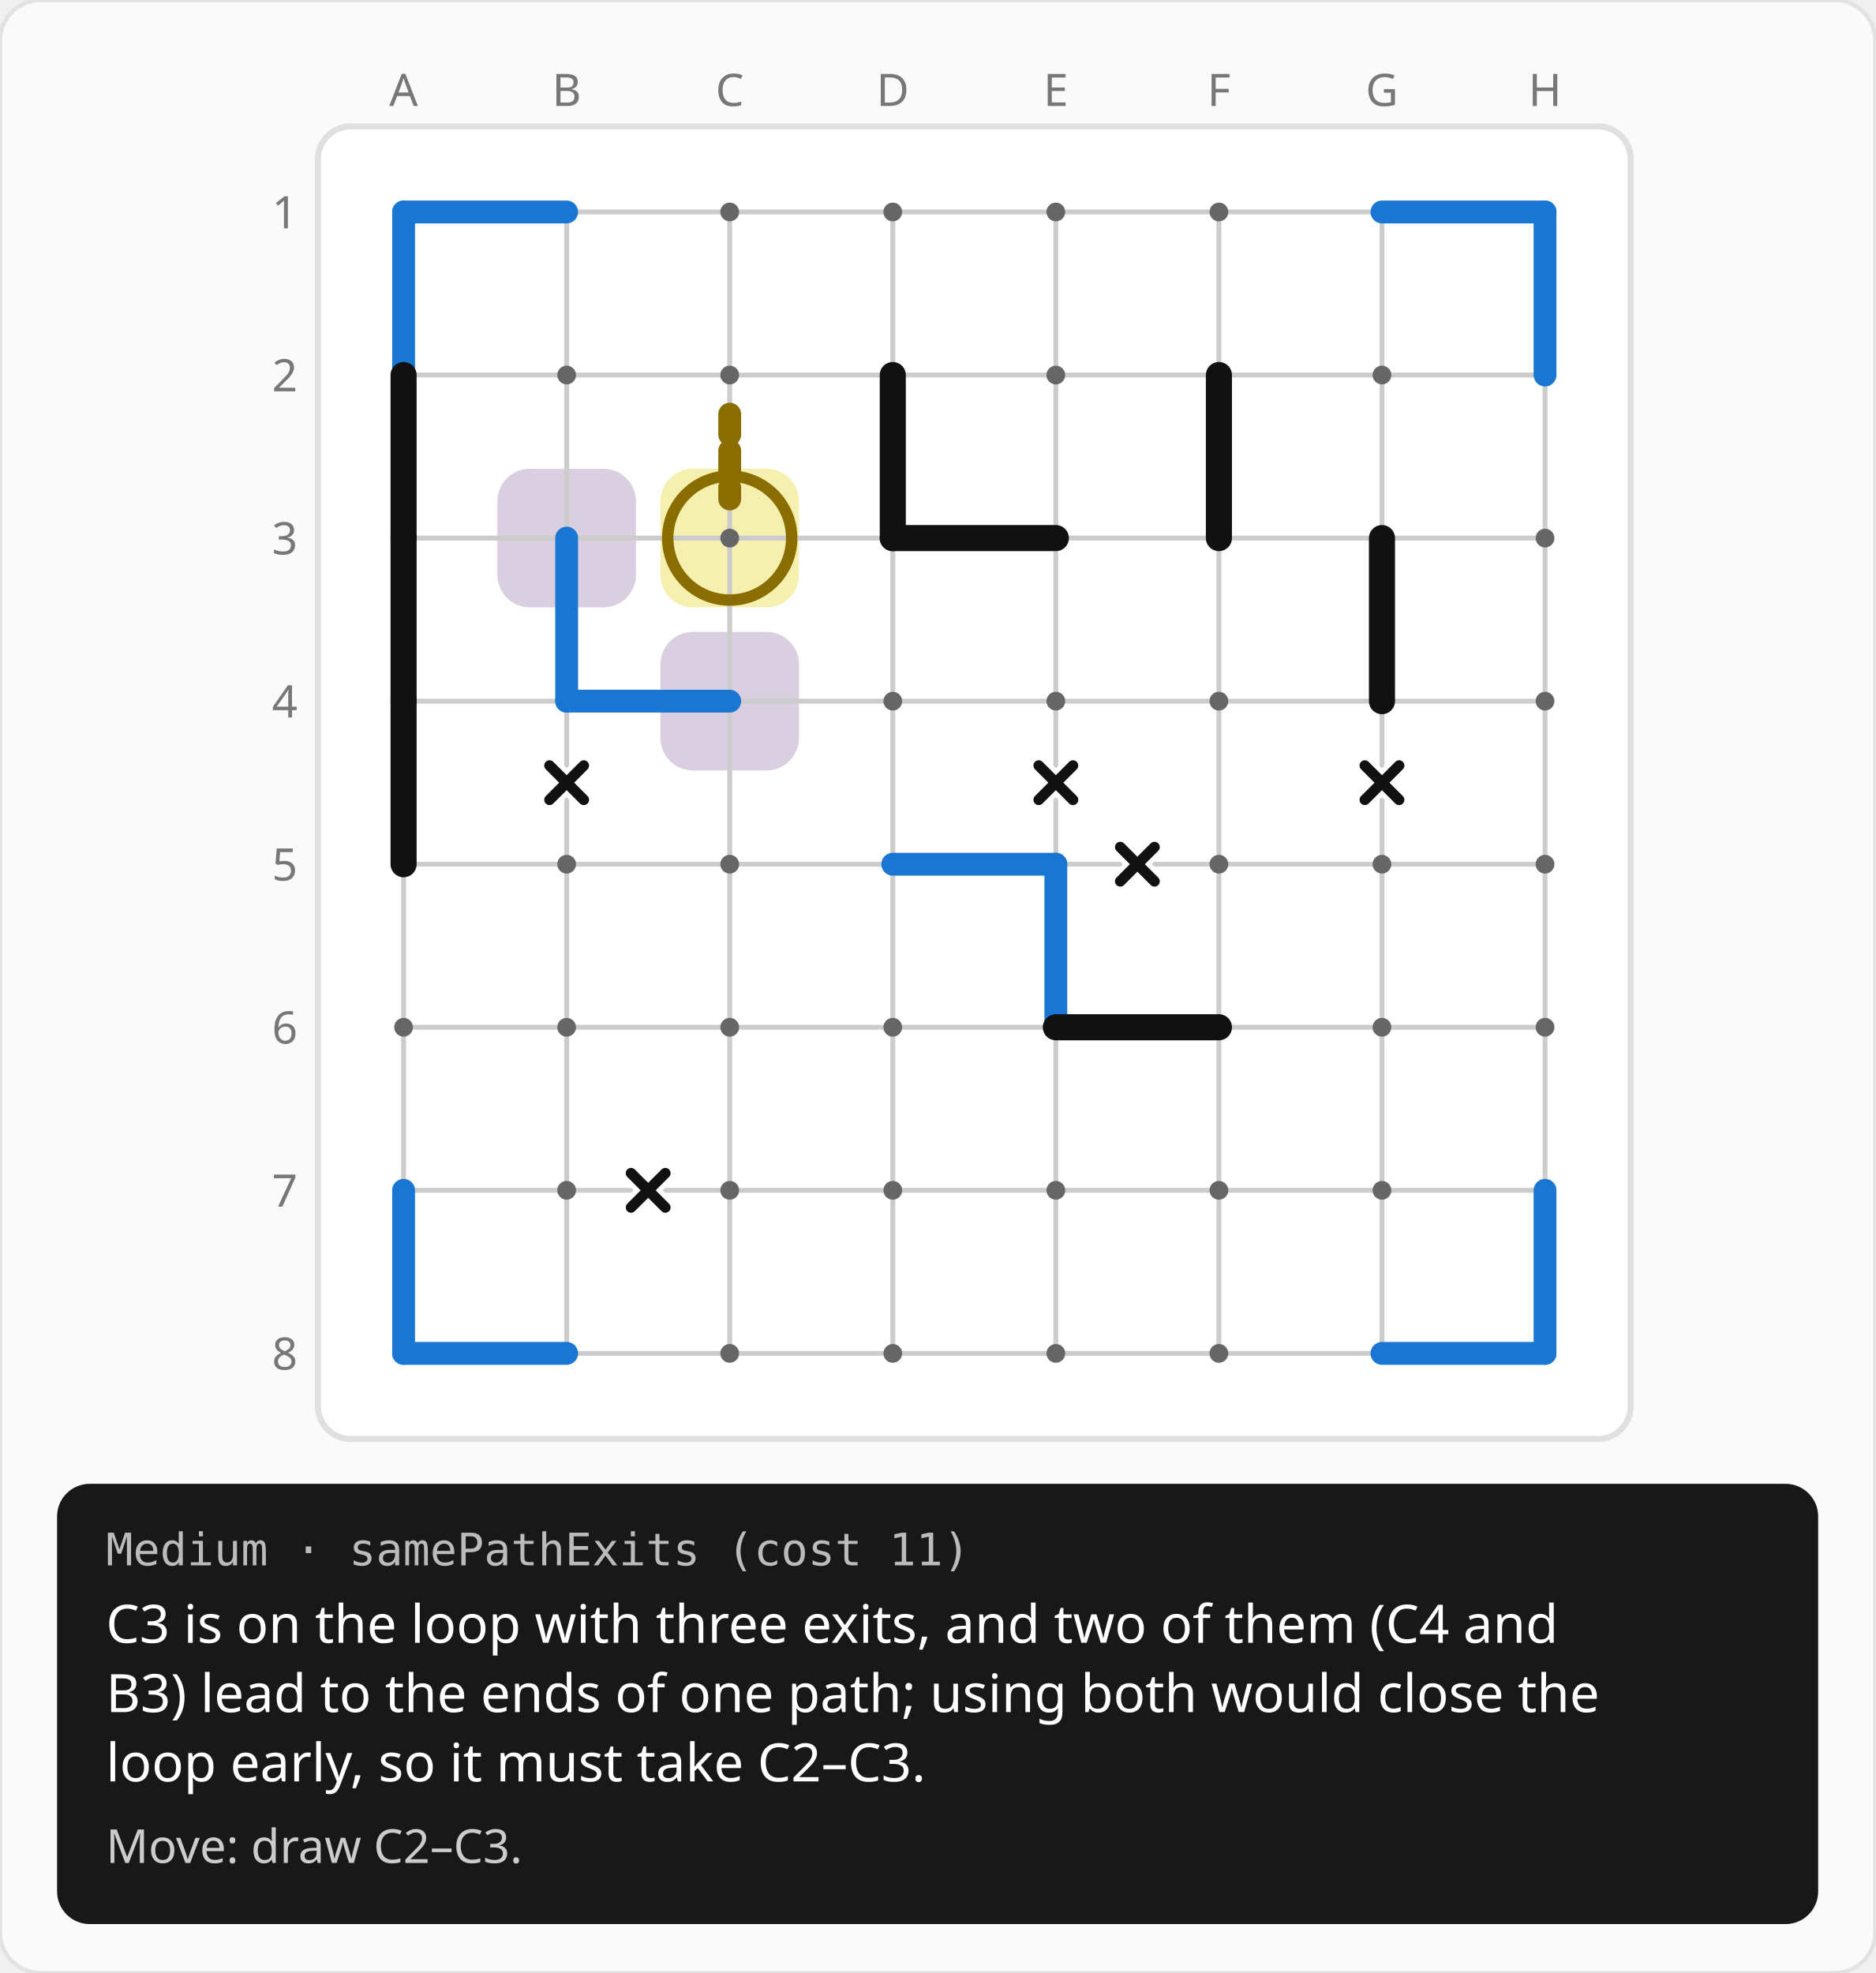
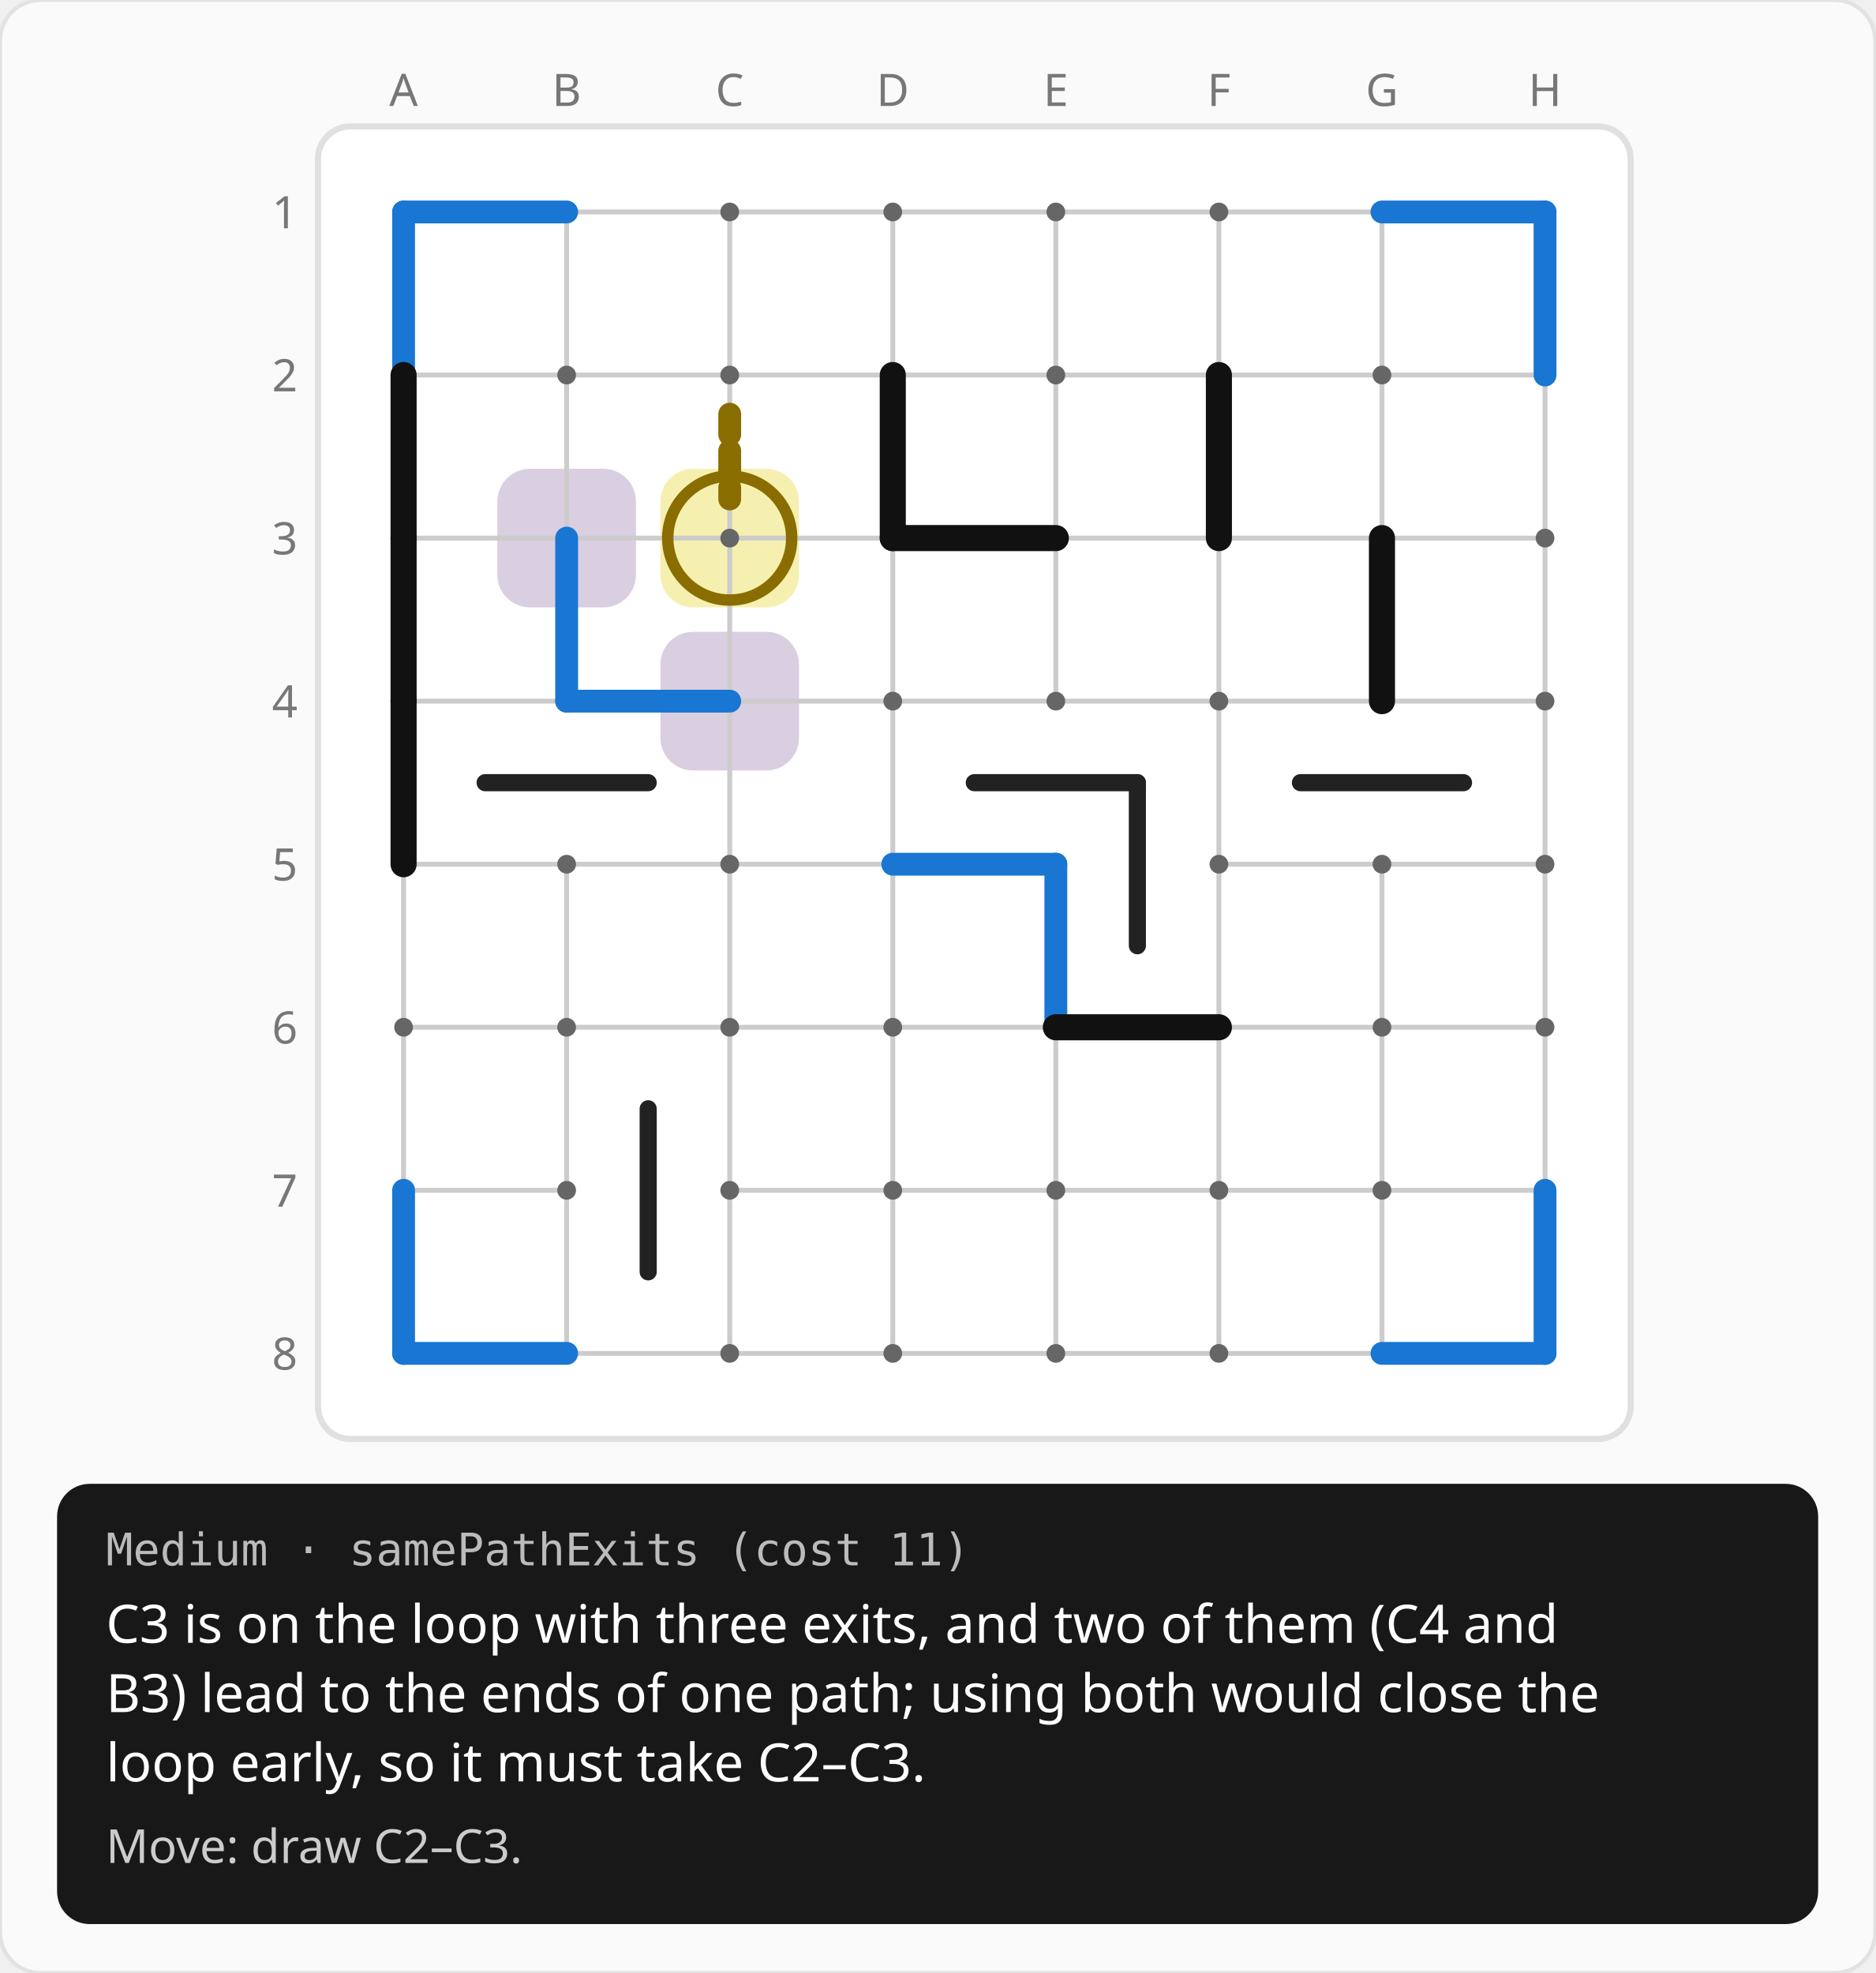
<svg xmlns="http://www.w3.org/2000/svg" width="460" height="484" viewBox="0 0 460 484">
  <rect width="460" height="484" rx="10" fill="#fafafa" stroke="#e2e2e2" />
  <defs>
    <pattern id="hatch" width="8" height="8" patternUnits="userSpaceOnUse" patternTransform="rotate(45)">
      <line x1="0" y1="0" x2="0" y2="8" stroke="#d55e00" stroke-width="3" opacity="0.55" />
    </pattern>
  </defs>
  <g transform="translate(59 12)">
    <text x="40" y="14" fill="#777777" font-size="11" font-family="system-ui, sans-serif" text-anchor="middle">A</text>
    <text x="80" y="14" fill="#777777" font-size="11" font-family="system-ui, sans-serif" text-anchor="middle">B</text>
    <text x="120" y="14" fill="#777777" font-size="11" font-family="system-ui, sans-serif" text-anchor="middle">C</text>
    <text x="160" y="14" fill="#777777" font-size="11" font-family="system-ui, sans-serif" text-anchor="middle">D</text>
    <text x="200" y="14" fill="#777777" font-size="11" font-family="system-ui, sans-serif" text-anchor="middle">E</text>
    <text x="240" y="14" fill="#777777" font-size="11" font-family="system-ui, sans-serif" text-anchor="middle">F</text>
    <text x="280" y="14" fill="#777777" font-size="11" font-family="system-ui, sans-serif" text-anchor="middle">G</text>
    <text x="320" y="14" fill="#777777" font-size="11" font-family="system-ui, sans-serif" text-anchor="middle">H</text>
    <text x="14" y="44" fill="#777777" font-size="11" font-family="system-ui, sans-serif" text-anchor="end">1</text>
    <text x="14" y="84" fill="#777777" font-size="11" font-family="system-ui, sans-serif" text-anchor="end">2</text>
    <text x="14" y="124" fill="#777777" font-size="11" font-family="system-ui, sans-serif" text-anchor="end">3</text>
    <text x="14" y="164" fill="#777777" font-size="11" font-family="system-ui, sans-serif" text-anchor="end">4</text>
    <text x="14" y="204" fill="#777777" font-size="11" font-family="system-ui, sans-serif" text-anchor="end">5</text>
    <text x="14" y="244" fill="#777777" font-size="11" font-family="system-ui, sans-serif" text-anchor="end">6</text>
    <text x="14" y="284" fill="#777777" font-size="11" font-family="system-ui, sans-serif" text-anchor="end">7</text>
    <text x="14" y="324" fill="#777777" font-size="11" font-family="system-ui, sans-serif" text-anchor="end">8</text>
    <g transform="translate(18 18)">
      <rect x="1" y="1" width="322" height="322" rx="8" fill="#ffffff" stroke="#e0e0e0" stroke-width="1.5" />
      <rect x="85" y="125" width="34" height="34" rx="8" fill="rgba(122,81,149,0.28)" />
      <rect x="45" y="85" width="34" height="34" rx="8" fill="rgba(122,81,149,0.28)" />
      <rect x="85" y="85" width="34" height="34" rx="8" fill="rgba(244,236,156,0.8)" />
-       <line x1="22" y1="22" x2="302" y2="22" stroke="#cccccc" stroke-width="1.2" />
-       <line x1="22" y1="62" x2="302" y2="62" stroke="#cccccc" stroke-width="1.2" />
-       <line x1="22" y1="102" x2="302" y2="102" stroke="#cccccc" stroke-width="1.2" />
-       <line x1="22" y1="142" x2="302" y2="142" stroke="#cccccc" stroke-width="1.2" />
-       <line x1="22" y1="182" x2="302" y2="182" stroke="#cccccc" stroke-width="1.2" />
-       <line x1="22" y1="222" x2="302" y2="222" stroke="#cccccc" stroke-width="1.2" />
-       <line x1="22" y1="262" x2="302" y2="262" stroke="#cccccc" stroke-width="1.2" />
-       <line x1="22" y1="302" x2="302" y2="302" stroke="#cccccc" stroke-width="1.2" />
-       <line x1="22" y1="22" x2="22" y2="302" stroke="#cccccc" stroke-width="1.2" />
-       <line x1="62" y1="22" x2="62" y2="302" stroke="#cccccc" stroke-width="1.2" />
-       <line x1="102" y1="22" x2="102" y2="302" stroke="#cccccc" stroke-width="1.2" />
-       <line x1="142" y1="22" x2="142" y2="302" stroke="#cccccc" stroke-width="1.2" />
-       <line x1="182" y1="22" x2="182" y2="302" stroke="#cccccc" stroke-width="1.2" />
-       <line x1="222" y1="22" x2="222" y2="302" stroke="#cccccc" stroke-width="1.2" />
-       <line x1="262" y1="22" x2="262" y2="302" stroke="#cccccc" stroke-width="1.2" />
-       <line x1="302" y1="22" x2="302" y2="302" stroke="#cccccc" stroke-width="1.2" />
+       <line x1="22" y1="22" x2="62" y2="22" stroke="#cccccc" stroke-width="1.2" />
+       <line x1="22" y1="22" x2="22" y2="62" stroke="#cccccc" stroke-width="1.2" />
+       <line x1="62" y1="22" x2="102" y2="22" stroke="#cccccc" stroke-width="1.2" />
+       <line x1="62" y1="22" x2="62" y2="62" stroke="#cccccc" stroke-width="1.2" />
+       <line x1="102" y1="22" x2="142" y2="22" stroke="#cccccc" stroke-width="1.2" />
+       <line x1="102" y1="22" x2="102" y2="62" stroke="#cccccc" stroke-width="1.2" />
+       <line x1="142" y1="22" x2="182" y2="22" stroke="#cccccc" stroke-width="1.2" />
+       <line x1="142" y1="22" x2="142" y2="62" stroke="#cccccc" stroke-width="1.2" />
+       <line x1="182" y1="22" x2="222" y2="22" stroke="#cccccc" stroke-width="1.2" />
+       <line x1="182" y1="22" x2="182" y2="62" stroke="#cccccc" stroke-width="1.2" />
+       <line x1="222" y1="22" x2="262" y2="22" stroke="#cccccc" stroke-width="1.2" />
+       <line x1="222" y1="22" x2="222" y2="62" stroke="#cccccc" stroke-width="1.2" />
+       <line x1="262" y1="22" x2="302" y2="22" stroke="#cccccc" stroke-width="1.2" />
+       <line x1="262" y1="22" x2="262" y2="62" stroke="#cccccc" stroke-width="1.2" />
+       <line x1="302" y1="22" x2="302" y2="62" stroke="#cccccc" stroke-width="1.2" />
+       <line x1="22" y1="62" x2="62" y2="62" stroke="#cccccc" stroke-width="1.2" />
+       <line x1="22" y1="62" x2="22" y2="102" stroke="#cccccc" stroke-width="1.2" />
+       <line x1="62" y1="62" x2="102" y2="62" stroke="#cccccc" stroke-width="1.2" />
+       <line x1="62" y1="62" x2="62" y2="102" stroke="#cccccc" stroke-width="1.2" />
+       <line x1="102" y1="62" x2="142" y2="62" stroke="#cccccc" stroke-width="1.2" />
+       <line x1="102" y1="62" x2="102" y2="102" stroke="#cccccc" stroke-width="1.2" />
+       <line x1="142" y1="62" x2="182" y2="62" stroke="#cccccc" stroke-width="1.2" />
+       <line x1="142" y1="62" x2="142" y2="102" stroke="#cccccc" stroke-width="1.2" />
+       <line x1="182" y1="62" x2="222" y2="62" stroke="#cccccc" stroke-width="1.2" />
+       <line x1="182" y1="62" x2="182" y2="102" stroke="#cccccc" stroke-width="1.2" />
+       <line x1="222" y1="62" x2="262" y2="62" stroke="#cccccc" stroke-width="1.2" />
+       <line x1="222" y1="62" x2="222" y2="102" stroke="#cccccc" stroke-width="1.2" />
+       <line x1="262" y1="62" x2="302" y2="62" stroke="#cccccc" stroke-width="1.2" />
+       <line x1="262" y1="62" x2="262" y2="102" stroke="#cccccc" stroke-width="1.2" />
+       <line x1="302" y1="62" x2="302" y2="102" stroke="#cccccc" stroke-width="1.2" />
+       <line x1="22" y1="102" x2="62" y2="102" stroke="#cccccc" stroke-width="1.2" />
+       <line x1="22" y1="102" x2="22" y2="142" stroke="#cccccc" stroke-width="1.2" />
+       <line x1="62" y1="102" x2="102" y2="102" stroke="#cccccc" stroke-width="1.2" />
+       <line x1="62" y1="102" x2="62" y2="142" stroke="#cccccc" stroke-width="1.2" />
+       <line x1="102" y1="102" x2="142" y2="102" stroke="#cccccc" stroke-width="1.2" />
+       <line x1="102" y1="102" x2="102" y2="142" stroke="#cccccc" stroke-width="1.2" />
+       <line x1="142" y1="102" x2="182" y2="102" stroke="#cccccc" stroke-width="1.2" />
+       <line x1="142" y1="102" x2="142" y2="142" stroke="#cccccc" stroke-width="1.2" />
+       <line x1="182" y1="102" x2="222" y2="102" stroke="#cccccc" stroke-width="1.2" />
+       <line x1="182" y1="102" x2="182" y2="142" stroke="#cccccc" stroke-width="1.2" />
+       <line x1="222" y1="102" x2="262" y2="102" stroke="#cccccc" stroke-width="1.2" />
+       <line x1="222" y1="102" x2="222" y2="142" stroke="#cccccc" stroke-width="1.2" />
+       <line x1="262" y1="102" x2="302" y2="102" stroke="#cccccc" stroke-width="1.2" />
+       <line x1="262" y1="102" x2="262" y2="142" stroke="#cccccc" stroke-width="1.2" />
+       <line x1="302" y1="102" x2="302" y2="142" stroke="#cccccc" stroke-width="1.2" />
+       <line x1="22" y1="142" x2="62" y2="142" stroke="#cccccc" stroke-width="1.2" />
+       <line x1="22" y1="142" x2="22" y2="182" stroke="#cccccc" stroke-width="1.2" />
+       <line x1="62" y1="142" x2="102" y2="142" stroke="#cccccc" stroke-width="1.2" />
+       <line x1="102" y1="142" x2="142" y2="142" stroke="#cccccc" stroke-width="1.2" />
+       <line x1="102" y1="142" x2="102" y2="182" stroke="#cccccc" stroke-width="1.2" />
+       <line x1="142" y1="142" x2="182" y2="142" stroke="#cccccc" stroke-width="1.2" />
+       <line x1="142" y1="142" x2="142" y2="182" stroke="#cccccc" stroke-width="1.2" />
+       <line x1="182" y1="142" x2="222" y2="142" stroke="#cccccc" stroke-width="1.2" />
+       <line x1="222" y1="142" x2="262" y2="142" stroke="#cccccc" stroke-width="1.2" />
+       <line x1="222" y1="142" x2="222" y2="182" stroke="#cccccc" stroke-width="1.2" />
+       <line x1="262" y1="142" x2="302" y2="142" stroke="#cccccc" stroke-width="1.2" />
+       <line x1="302" y1="142" x2="302" y2="182" stroke="#cccccc" stroke-width="1.2" />
+       <line x1="22" y1="182" x2="62" y2="182" stroke="#cccccc" stroke-width="1.2" />
+       <line x1="22" y1="182" x2="22" y2="222" stroke="#cccccc" stroke-width="1.2" />
+       <line x1="62" y1="182" x2="102" y2="182" stroke="#cccccc" stroke-width="1.2" />
+       <line x1="62" y1="182" x2="62" y2="222" stroke="#cccccc" stroke-width="1.2" />
+       <line x1="102" y1="182" x2="142" y2="182" stroke="#cccccc" stroke-width="1.2" />
+       <line x1="102" y1="182" x2="102" y2="222" stroke="#cccccc" stroke-width="1.2" />
+       <line x1="142" y1="182" x2="182" y2="182" stroke="#cccccc" stroke-width="1.2" />
+       <line x1="142" y1="182" x2="142" y2="222" stroke="#cccccc" stroke-width="1.2" />
+       <line x1="182" y1="182" x2="182" y2="222" stroke="#cccccc" stroke-width="1.2" />
+       <line x1="222" y1="182" x2="262" y2="182" stroke="#cccccc" stroke-width="1.2" />
+       <line x1="222" y1="182" x2="222" y2="222" stroke="#cccccc" stroke-width="1.2" />
+       <line x1="262" y1="182" x2="302" y2="182" stroke="#cccccc" stroke-width="1.2" />
+       <line x1="262" y1="182" x2="262" y2="222" stroke="#cccccc" stroke-width="1.2" />
+       <line x1="302" y1="182" x2="302" y2="222" stroke="#cccccc" stroke-width="1.2" />
+       <line x1="22" y1="222" x2="62" y2="222" stroke="#cccccc" stroke-width="1.2" />
+       <line x1="22" y1="222" x2="22" y2="262" stroke="#cccccc" stroke-width="1.2" />
+       <line x1="62" y1="222" x2="102" y2="222" stroke="#cccccc" stroke-width="1.2" />
+       <line x1="62" y1="222" x2="62" y2="262" stroke="#cccccc" stroke-width="1.2" />
+       <line x1="102" y1="222" x2="142" y2="222" stroke="#cccccc" stroke-width="1.2" />
+       <line x1="102" y1="222" x2="102" y2="262" stroke="#cccccc" stroke-width="1.2" />
+       <line x1="142" y1="222" x2="182" y2="222" stroke="#cccccc" stroke-width="1.2" />
+       <line x1="142" y1="222" x2="142" y2="262" stroke="#cccccc" stroke-width="1.2" />
+       <line x1="182" y1="222" x2="222" y2="222" stroke="#cccccc" stroke-width="1.2" />
+       <line x1="182" y1="222" x2="182" y2="262" stroke="#cccccc" stroke-width="1.2" />
+       <line x1="222" y1="222" x2="262" y2="222" stroke="#cccccc" stroke-width="1.2" />
+       <line x1="222" y1="222" x2="222" y2="262" stroke="#cccccc" stroke-width="1.2" />
+       <line x1="262" y1="222" x2="302" y2="222" stroke="#cccccc" stroke-width="1.2" />
+       <line x1="262" y1="222" x2="262" y2="262" stroke="#cccccc" stroke-width="1.2" />
+       <line x1="302" y1="222" x2="302" y2="262" stroke="#cccccc" stroke-width="1.2" />
+       <line x1="22" y1="262" x2="62" y2="262" stroke="#cccccc" stroke-width="1.2" />
+       <line x1="22" y1="262" x2="22" y2="302" stroke="#cccccc" stroke-width="1.2" />
+       <line x1="62" y1="262" x2="62" y2="302" stroke="#cccccc" stroke-width="1.2" />
+       <line x1="102" y1="262" x2="142" y2="262" stroke="#cccccc" stroke-width="1.2" />
+       <line x1="102" y1="262" x2="102" y2="302" stroke="#cccccc" stroke-width="1.2" />
+       <line x1="142" y1="262" x2="182" y2="262" stroke="#cccccc" stroke-width="1.2" />
+       <line x1="142" y1="262" x2="142" y2="302" stroke="#cccccc" stroke-width="1.2" />
+       <line x1="182" y1="262" x2="222" y2="262" stroke="#cccccc" stroke-width="1.2" />
+       <line x1="182" y1="262" x2="182" y2="302" stroke="#cccccc" stroke-width="1.2" />
+       <line x1="222" y1="262" x2="262" y2="262" stroke="#cccccc" stroke-width="1.2" />
+       <line x1="222" y1="262" x2="222" y2="302" stroke="#cccccc" stroke-width="1.2" />
+       <line x1="262" y1="262" x2="302" y2="262" stroke="#cccccc" stroke-width="1.2" />
+       <line x1="262" y1="262" x2="262" y2="302" stroke="#cccccc" stroke-width="1.2" />
+       <line x1="302" y1="262" x2="302" y2="302" stroke="#cccccc" stroke-width="1.2" />
+       <line x1="22" y1="302" x2="62" y2="302" stroke="#cccccc" stroke-width="1.2" />
+       <line x1="62" y1="302" x2="102" y2="302" stroke="#cccccc" stroke-width="1.2" />
+       <line x1="102" y1="302" x2="142" y2="302" stroke="#cccccc" stroke-width="1.2" />
+       <line x1="142" y1="302" x2="182" y2="302" stroke="#cccccc" stroke-width="1.2" />
+       <line x1="182" y1="302" x2="222" y2="302" stroke="#cccccc" stroke-width="1.2" />
+       <line x1="222" y1="302" x2="262" y2="302" stroke="#cccccc" stroke-width="1.2" />
+       <line x1="262" y1="302" x2="302" y2="302" stroke="#cccccc" stroke-width="1.2" />
      <circle cx="22" cy="22" r="2.3" fill="#666666" />
      <circle cx="62" cy="22" r="2.3" fill="#666666" />
      <circle cx="102" cy="22" r="2.3" fill="#666666" />
      <circle cx="142" cy="22" r="2.3" fill="#666666" />
      <circle cx="182" cy="22" r="2.3" fill="#666666" />
      <circle cx="222" cy="22" r="2.3" fill="#666666" />
      <circle cx="262" cy="22" r="2.3" fill="#666666" />
      <circle cx="302" cy="22" r="2.3" fill="#666666" />
      <circle cx="22" cy="62" r="2.3" fill="#666666" />
      <circle cx="62" cy="62" r="2.3" fill="#666666" />
      <circle cx="102" cy="62" r="2.3" fill="#666666" />
      <circle cx="142" cy="62" r="2.3" fill="#666666" />
      <circle cx="182" cy="62" r="2.3" fill="#666666" />
      <circle cx="222" cy="62" r="2.3" fill="#666666" />
      <circle cx="262" cy="62" r="2.3" fill="#666666" />
      <circle cx="302" cy="62" r="2.3" fill="#666666" />
      <circle cx="22" cy="102" r="2.3" fill="#666666" />
      <circle cx="62" cy="102" r="2.3" fill="#666666" />
      <circle cx="102" cy="102" r="2.3" fill="#666666" />
      <circle cx="142" cy="102" r="2.3" fill="#666666" />
      <circle cx="182" cy="102" r="2.3" fill="#666666" />
      <circle cx="222" cy="102" r="2.3" fill="#666666" />
      <circle cx="262" cy="102" r="2.3" fill="#666666" />
      <circle cx="302" cy="102" r="2.3" fill="#666666" />
      <circle cx="22" cy="142" r="2.3" fill="#666666" />
      <circle cx="62" cy="142" r="2.3" fill="#666666" />
      <circle cx="102" cy="142" r="2.3" fill="#666666" />
      <circle cx="142" cy="142" r="2.3" fill="#666666" />
      <circle cx="182" cy="142" r="2.3" fill="#666666" />
      <circle cx="222" cy="142" r="2.3" fill="#666666" />
      <circle cx="262" cy="142" r="2.3" fill="#666666" />
      <circle cx="302" cy="142" r="2.3" fill="#666666" />
      <circle cx="22" cy="182" r="2.3" fill="#666666" />
      <circle cx="62" cy="182" r="2.3" fill="#666666" />
      <circle cx="102" cy="182" r="2.3" fill="#666666" />
      <circle cx="142" cy="182" r="2.3" fill="#666666" />
      <circle cx="182" cy="182" r="2.3" fill="#666666" />
      <circle cx="222" cy="182" r="2.3" fill="#666666" />
      <circle cx="262" cy="182" r="2.3" fill="#666666" />
      <circle cx="302" cy="182" r="2.3" fill="#666666" />
      <circle cx="22" cy="222" r="2.3" fill="#666666" />
      <circle cx="62" cy="222" r="2.3" fill="#666666" />
      <circle cx="102" cy="222" r="2.3" fill="#666666" />
      <circle cx="142" cy="222" r="2.3" fill="#666666" />
      <circle cx="182" cy="222" r="2.3" fill="#666666" />
      <circle cx="222" cy="222" r="2.3" fill="#666666" />
      <circle cx="262" cy="222" r="2.3" fill="#666666" />
      <circle cx="302" cy="222" r="2.3" fill="#666666" />
      <circle cx="22" cy="262" r="2.3" fill="#666666" />
      <circle cx="62" cy="262" r="2.3" fill="#666666" />
      <circle cx="102" cy="262" r="2.3" fill="#666666" />
      <circle cx="142" cy="262" r="2.3" fill="#666666" />
      <circle cx="182" cy="262" r="2.3" fill="#666666" />
      <circle cx="222" cy="262" r="2.3" fill="#666666" />
      <circle cx="262" cy="262" r="2.3" fill="#666666" />
      <circle cx="302" cy="262" r="2.3" fill="#666666" />
      <circle cx="22" cy="302" r="2.3" fill="#666666" />
      <circle cx="62" cy="302" r="2.3" fill="#666666" />
      <circle cx="102" cy="302" r="2.3" fill="#666666" />
      <circle cx="142" cy="302" r="2.3" fill="#666666" />
      <circle cx="182" cy="302" r="2.3" fill="#666666" />
      <circle cx="222" cy="302" r="2.3" fill="#666666" />
      <circle cx="262" cy="302" r="2.3" fill="#666666" />
      <circle cx="302" cy="302" r="2.3" fill="#666666" />
      <line x1="22" y1="22" x2="62" y2="22" stroke="#1976d2" stroke-width="5.6" stroke-linecap="round" />
      <line x1="22" y1="22" x2="22" y2="62" stroke="#1976d2" stroke-width="5.6" stroke-linecap="round" />
      <line x1="262" y1="22" x2="302" y2="22" stroke="#1976d2" stroke-width="5.6" stroke-linecap="round" />
      <line x1="302" y1="22" x2="302" y2="62" stroke="#1976d2" stroke-width="5.6" stroke-linecap="round" />
      <line x1="22" y1="62" x2="22" y2="102" stroke="#111111" stroke-width="6.4" stroke-linecap="round" />
      <line x1="142" y1="62" x2="142" y2="102" stroke="#111111" stroke-width="6.4" stroke-linecap="round" />
      <line x1="222" y1="62" x2="222" y2="102" stroke="#111111" stroke-width="6.4" stroke-linecap="round" />
      <line x1="22" y1="102" x2="22" y2="142" stroke="#111111" stroke-width="6.4" stroke-linecap="round" />
      <line x1="62" y1="102" x2="62" y2="142" stroke="#1976d2" stroke-width="5.6" stroke-linecap="round" />
      <line x1="142" y1="102" x2="182" y2="102" stroke="#111111" stroke-width="6.4" stroke-linecap="round" />
      <line x1="262" y1="102" x2="262" y2="142" stroke="#111111" stroke-width="6.4" stroke-linecap="round" />
      <line x1="22" y1="142" x2="22" y2="182" stroke="#111111" stroke-width="6.4" stroke-linecap="round" />
      <line x1="62" y1="142" x2="102" y2="142" stroke="#1976d2" stroke-width="5.6" stroke-linecap="round" />
      <line x1="142" y1="182" x2="182" y2="182" stroke="#1976d2" stroke-width="5.6" stroke-linecap="round" />
      <line x1="182" y1="182" x2="182" y2="222" stroke="#1976d2" stroke-width="5.6" stroke-linecap="round" />
      <line x1="182" y1="222" x2="222" y2="222" stroke="#111111" stroke-width="6.4" stroke-linecap="round" />
      <line x1="22" y1="262" x2="22" y2="302" stroke="#1976d2" stroke-width="5.6" stroke-linecap="round" />
      <line x1="302" y1="262" x2="302" y2="302" stroke="#1976d2" stroke-width="5.6" stroke-linecap="round" />
      <line x1="22" y1="302" x2="62" y2="302" stroke="#1976d2" stroke-width="5.6" stroke-linecap="round" />
      <line x1="262" y1="302" x2="302" y2="302" stroke="#1976d2" stroke-width="5.6" stroke-linecap="round" />
-       <path d="M57.8 157.8L66.2 166.2M57.8 166.2L66.2 157.8" stroke="#ffffff" stroke-width="5" stroke-linecap="round" />
-       <path d="M57.8 157.8L66.2 166.2M57.8 166.2L66.2 157.8" stroke="#111111" stroke-width="2.6" stroke-linecap="round" />
-       <path d="M177.8 157.8L186.2 166.2M177.8 166.2L186.2 157.8" stroke="#ffffff" stroke-width="5" stroke-linecap="round" />
-       <path d="M177.8 157.8L186.2 166.2M177.8 166.2L186.2 157.8" stroke="#111111" stroke-width="2.6" stroke-linecap="round" />
-       <path d="M257.8 157.8L266.2 166.2M257.8 166.2L266.2 157.8" stroke="#ffffff" stroke-width="5" stroke-linecap="round" />
-       <path d="M257.8 157.8L266.2 166.2M257.8 166.2L266.2 157.8" stroke="#111111" stroke-width="2.6" stroke-linecap="round" />
-       <path d="M197.8 177.8L206.2 186.2M197.8 186.2L206.2 177.8" stroke="#ffffff" stroke-width="5" stroke-linecap="round" />
-       <path d="M197.8 177.8L206.2 186.2M197.8 186.2L206.2 177.8" stroke="#111111" stroke-width="2.6" stroke-linecap="round" />
-       <path d="M77.8 257.8L86.2 266.2M77.8 266.2L86.2 257.8" stroke="#ffffff" stroke-width="5" stroke-linecap="round" />
-       <path d="M77.8 257.8L86.2 266.2M77.8 266.2L86.2 257.8" stroke="#111111" stroke-width="2.6" stroke-linecap="round" />
+       <line x1="42" y1="162" x2="82" y2="162" stroke="#222222" stroke-width="4.2" stroke-linecap="round" />
+       <line x1="162" y1="162" x2="202" y2="162" stroke="#222222" stroke-width="4.2" stroke-linecap="round" />
+       <line x1="242" y1="162" x2="282" y2="162" stroke="#222222" stroke-width="4.2" stroke-linecap="round" />
+       <line x1="202" y1="162" x2="202" y2="202" stroke="#222222" stroke-width="4.2" stroke-linecap="round" />
+       <line x1="82" y1="242" x2="82" y2="282" stroke="#222222" stroke-width="4.2" stroke-linecap="round" />
      <circle cx="102" cy="102" r="15.2" fill="none" stroke="#8a6d00" stroke-width="2.8" />
      <line x1="102" y1="71.6" x2="102" y2="92.4" stroke="#8a6d00" stroke-width="5.6" stroke-linecap="round" stroke-dasharray="5 4" />
    </g>
  </g>
  <rect x="14" y="364" width="432" height="108" rx="8" fill="#181818" />
  <text x="26" y="384" fill="#bbbbbb" font-size="11" font-family="ui-monospace, Menlo, monospace">Medium · samePathExits (cost 11)</text>
  <text x="26" y="403" fill="#ffffff" font-size="13" font-family="system-ui, sans-serif">C3 is on the loop with three exits, and two of them (C4 and</text>
  <text x="26" y="420" fill="#ffffff" font-size="13" font-family="system-ui, sans-serif">B3) lead to the ends of one path; using both would close the</text>
  <text x="26" y="437" fill="#ffffff" font-size="13" font-family="system-ui, sans-serif">loop early, so it must take C2–C3.</text>
  <text x="26" y="457" fill="#cccccc" font-size="11.5" font-family="system-ui, sans-serif">Move: draw C2–C3.</text>
</svg>
